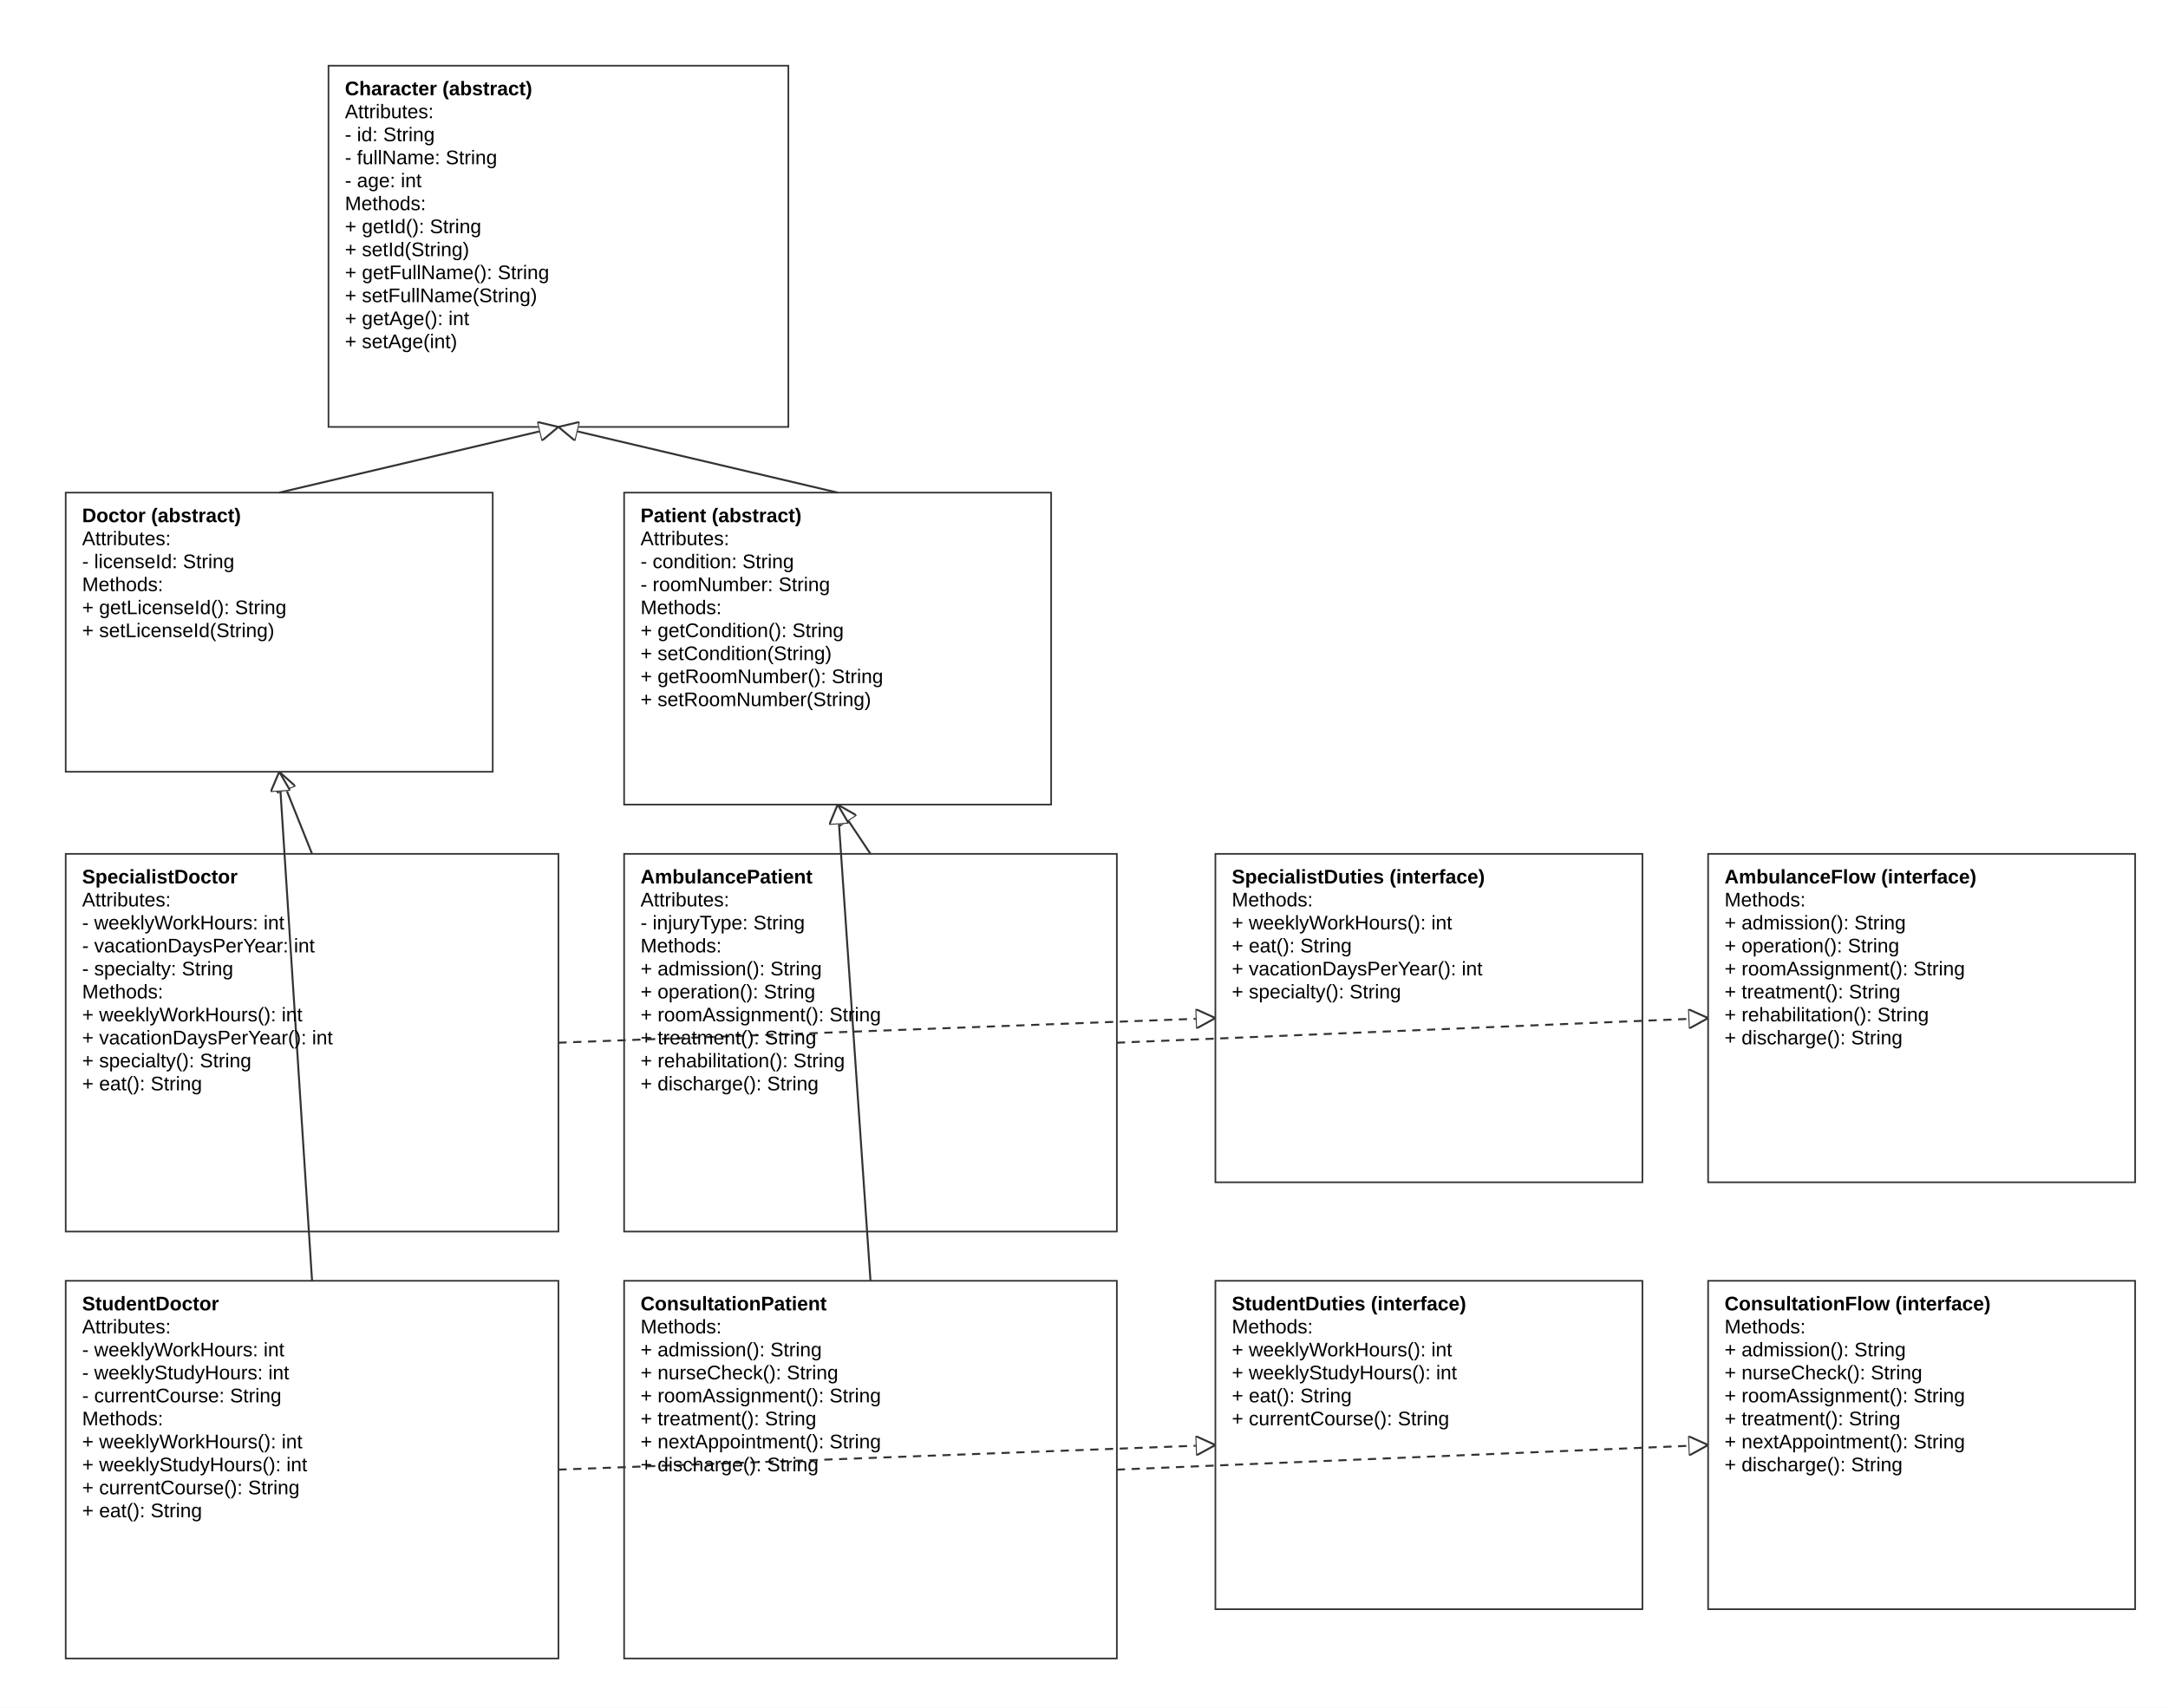
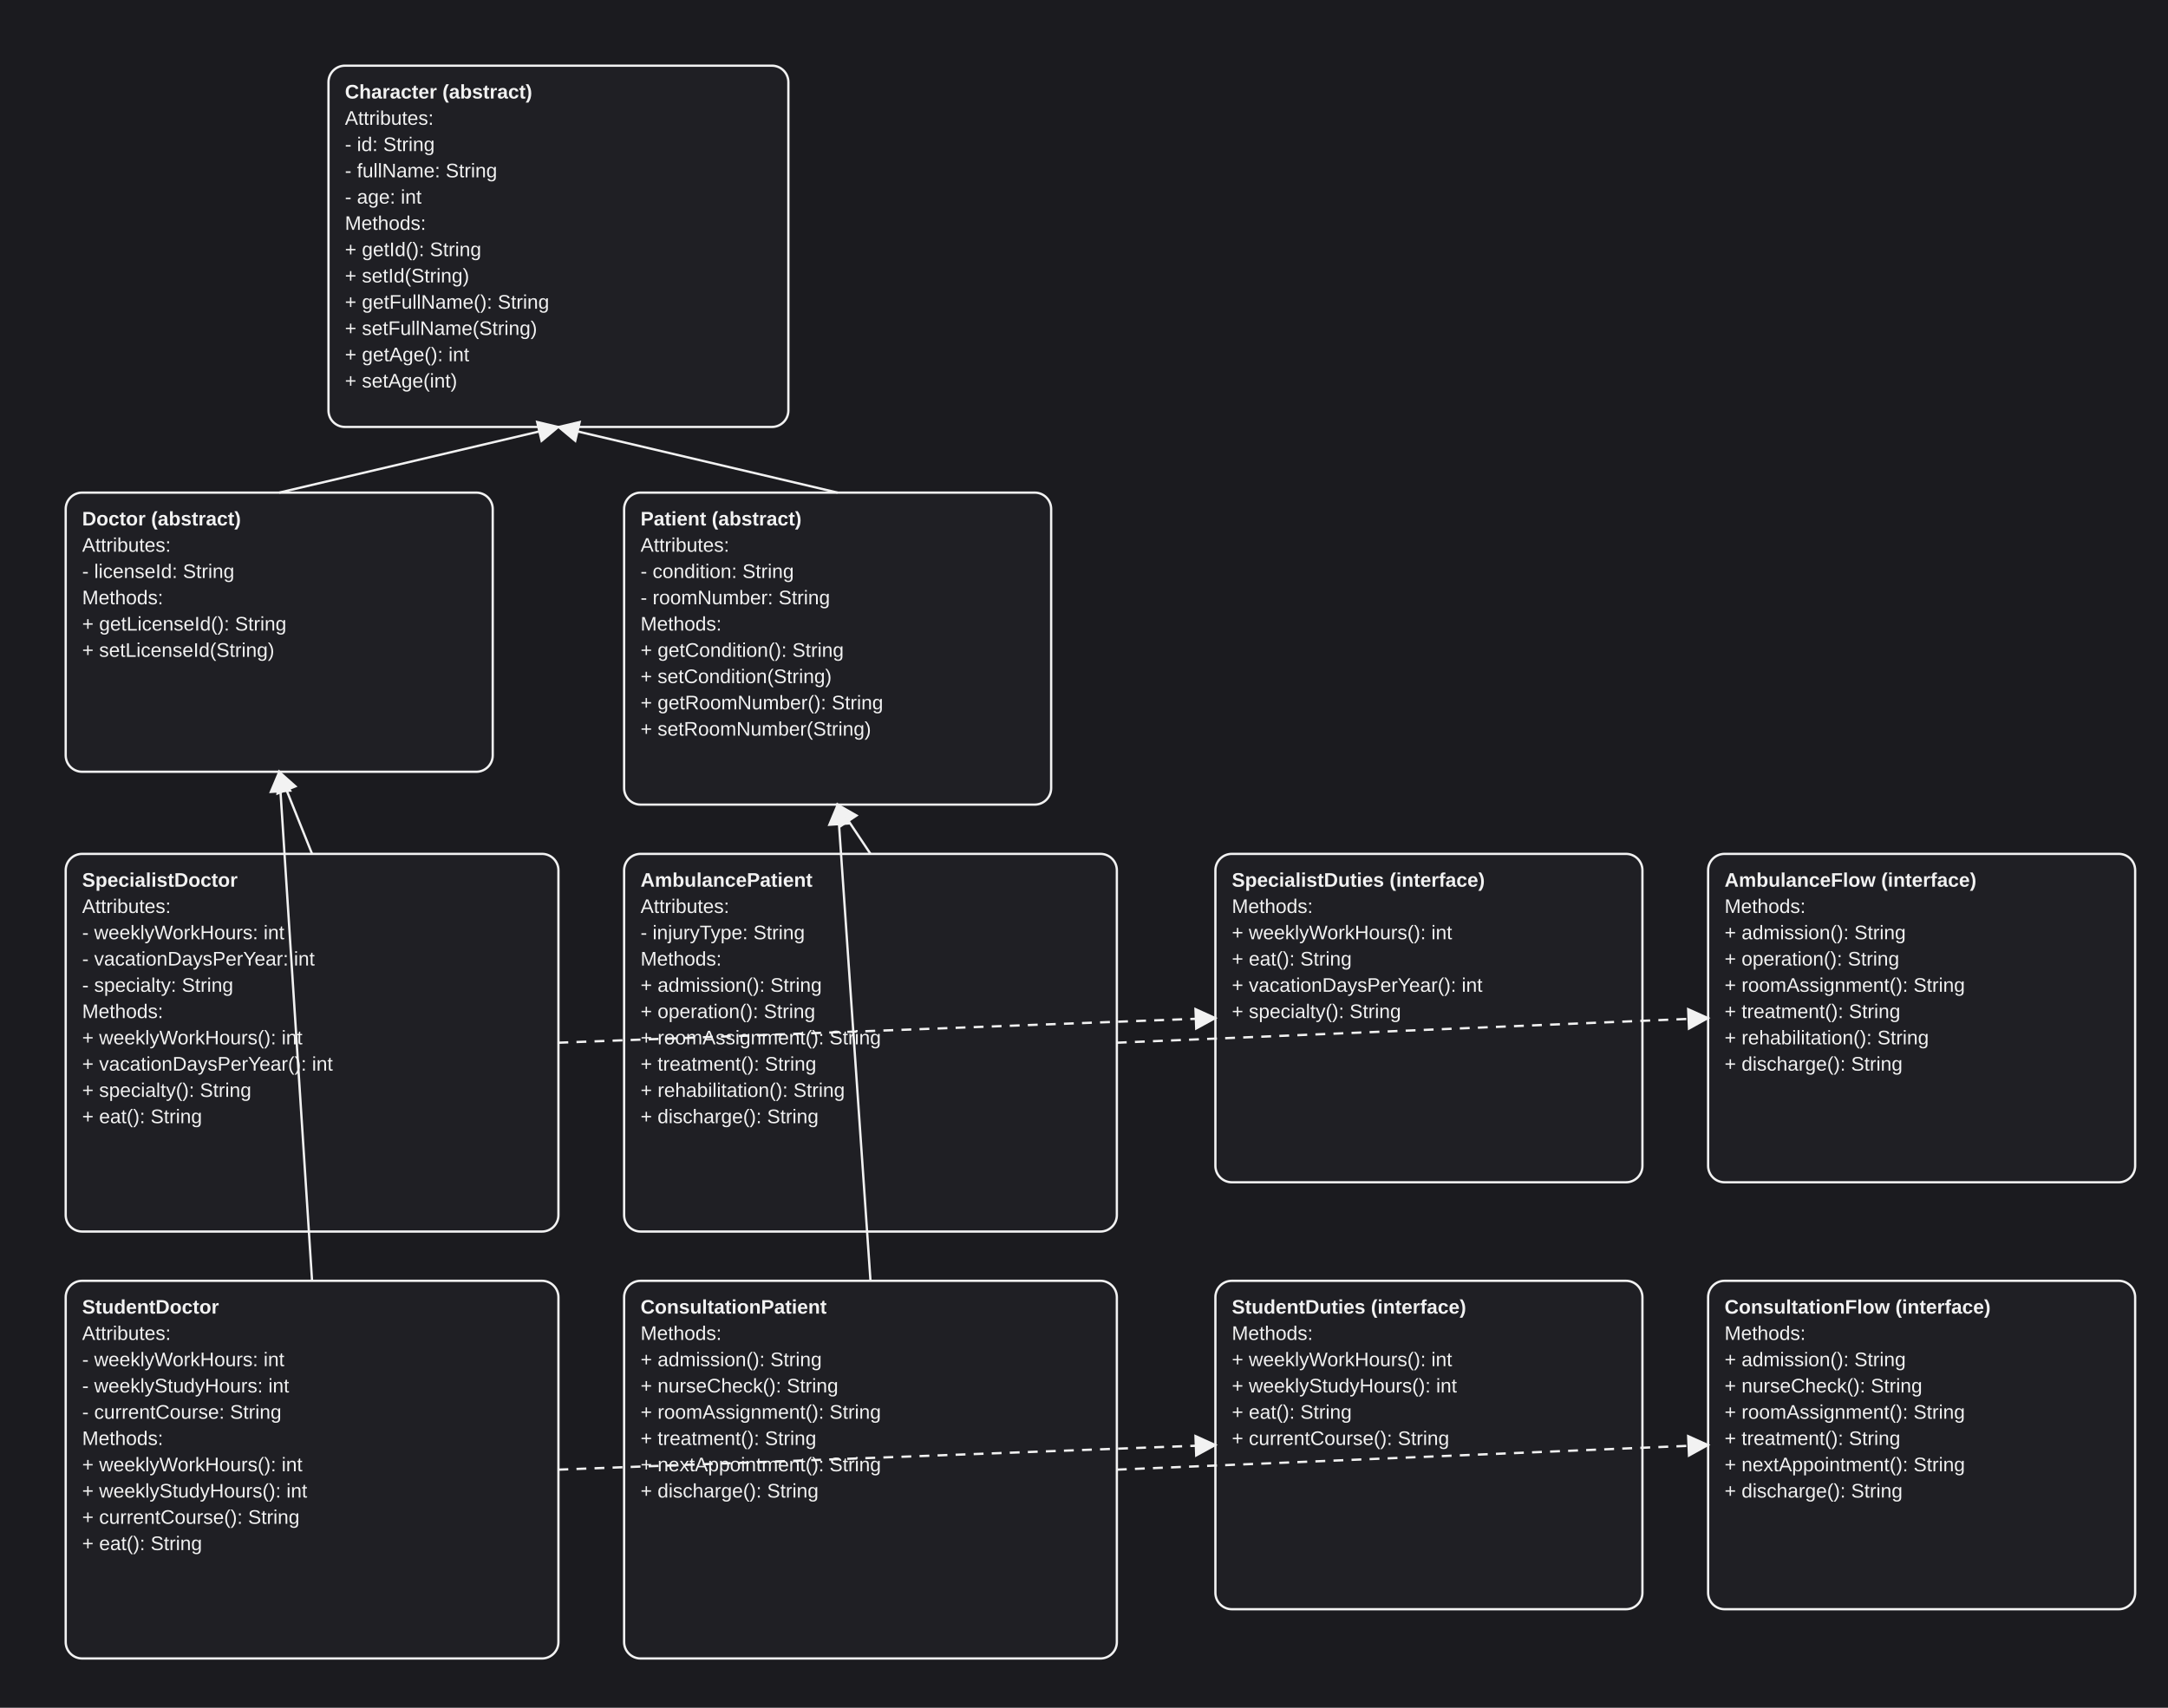
<svg xmlns="http://www.w3.org/2000/svg" width="1320" height="1040" viewBox="0 0 1320 1040">
  <defs>
-     <marker id="inherit" markerWidth="10" markerHeight="10" refX="10" refY="5" orient="auto" markerUnits="strokeWidth">
-       <path d="M 0 0 L 10 5 L 0 10 z" fill="#ffffff" stroke="#333333" />
+     <marker id="arrow" markerWidth="10" markerHeight="10" refX="9" refY="5" orient="auto" markerUnits="strokeWidth">
+       <path d="M 0 0 L 10 5 L 0 10 z" fill="#f2f2f2" />
    </marker>
  </defs>
-   <rect x="0" y="0" width="1320" height="1040" fill="#ffffff" />
-   <rect x="200" y="40" width="280" height="220" fill="#ffffff" stroke="#333333" />
-   <rect x="40" y="300" width="260" height="170" fill="#ffffff" stroke="#333333" />
-   <rect x="380" y="300" width="260" height="190" fill="#ffffff" stroke="#333333" />
-   <rect x="40" y="520" width="300" height="230" fill="#ffffff" stroke="#333333" />
-   <rect x="40" y="780" width="300" height="230" fill="#ffffff" stroke="#333333" />
-   <rect x="380" y="520" width="300" height="230" fill="#ffffff" stroke="#333333" />
-   <rect x="380" y="780" width="300" height="230" fill="#ffffff" stroke="#333333" />
-   <rect x="740" y="520" width="260" height="200" fill="#ffffff" stroke="#333333" />
-   <rect x="740" y="780" width="260" height="200" fill="#ffffff" stroke="#333333" />
-   <rect x="1040" y="520" width="260" height="200" fill="#ffffff" stroke="#333333" />
-   <rect x="1040" y="780" width="260" height="200" fill="#ffffff" stroke="#333333" />
-   <line x1="170" y1="300" x2="340" y2="260" stroke="#333333" stroke-width="1.2" marker-end="url(#inherit)" />
-   <line x1="510" y1="300" x2="340" y2="260" stroke="#333333" stroke-width="1.2" marker-end="url(#inherit)" />
-   <line x1="190" y1="520" x2="170" y2="470" stroke="#333333" stroke-width="1.2" marker-end="url(#inherit)" />
-   <line x1="190" y1="780" x2="170" y2="470" stroke="#333333" stroke-width="1.2" marker-end="url(#inherit)" />
-   <line x1="530" y1="520" x2="510" y2="490" stroke="#333333" stroke-width="1.2" marker-end="url(#inherit)" />
-   <line x1="530" y1="780" x2="510" y2="490" stroke="#333333" stroke-width="1.2" marker-end="url(#inherit)" />
-   <line x1="340" y1="635" x2="740" y2="620" stroke="#333333" stroke-width="1.2" stroke-dasharray="5,4" marker-end="url(#inherit)" />
-   <line x1="340" y1="895" x2="740" y2="880" stroke="#333333" stroke-width="1.2" stroke-dasharray="5,4" marker-end="url(#inherit)" />
-   <line x1="680" y1="635" x2="1040" y2="620" stroke="#333333" stroke-width="1.2" stroke-dasharray="5,4" marker-end="url(#inherit)" />
-   <line x1="680" y1="895" x2="1040" y2="880" stroke="#333333" stroke-width="1.2" stroke-dasharray="5,4" marker-end="url(#inherit)" />
-   <text x="210" y="58" font-family="Arial, sans-serif" font-size="12" font-weight="bold">Character (abstract)</text>
-   <text x="210" y="72" font-family="Arial, sans-serif" font-size="12">Attributes:</text>
-   <text x="210" y="86" font-family="Arial, sans-serif" font-size="12">- id: String</text>
-   <text x="210" y="100" font-family="Arial, sans-serif" font-size="12">- fullName: String</text>
-   <text x="210" y="114" font-family="Arial, sans-serif" font-size="12">- age: int</text>
-   <text x="210" y="128" font-family="Arial, sans-serif" font-size="12">Methods:</text>
-   <text x="210" y="142" font-family="Arial, sans-serif" font-size="12">+ getId(): String</text>
-   <text x="210" y="156" font-family="Arial, sans-serif" font-size="12">+ setId(String)</text>
-   <text x="210" y="170" font-family="Arial, sans-serif" font-size="12">+ getFullName(): String</text>
-   <text x="210" y="184" font-family="Arial, sans-serif" font-size="12">+ setFullName(String)</text>
-   <text x="210" y="198" font-family="Arial, sans-serif" font-size="12">+ getAge(): int</text>
-   <text x="210" y="212" font-family="Arial, sans-serif" font-size="12">+ setAge(int)</text>
-   <text x="50" y="318" font-family="Arial, sans-serif" font-size="12" font-weight="bold">Doctor (abstract)</text>
-   <text x="50" y="332" font-family="Arial, sans-serif" font-size="12">Attributes:</text>
-   <text x="50" y="346" font-family="Arial, sans-serif" font-size="12">- licenseId: String</text>
-   <text x="50" y="360" font-family="Arial, sans-serif" font-size="12">Methods:</text>
-   <text x="50" y="374" font-family="Arial, sans-serif" font-size="12">+ getLicenseId(): String</text>
-   <text x="50" y="388" font-family="Arial, sans-serif" font-size="12">+ setLicenseId(String)</text>
-   <text x="390" y="318" font-family="Arial, sans-serif" font-size="12" font-weight="bold">Patient (abstract)</text>
-   <text x="390" y="332" font-family="Arial, sans-serif" font-size="12">Attributes:</text>
-   <text x="390" y="346" font-family="Arial, sans-serif" font-size="12">- condition: String</text>
-   <text x="390" y="360" font-family="Arial, sans-serif" font-size="12">- roomNumber: String</text>
-   <text x="390" y="374" font-family="Arial, sans-serif" font-size="12">Methods:</text>
-   <text x="390" y="388" font-family="Arial, sans-serif" font-size="12">+ getCondition(): String</text>
-   <text x="390" y="402" font-family="Arial, sans-serif" font-size="12">+ setCondition(String)</text>
-   <text x="390" y="416" font-family="Arial, sans-serif" font-size="12">+ getRoomNumber(): String</text>
-   <text x="390" y="430" font-family="Arial, sans-serif" font-size="12">+ setRoomNumber(String)</text>
-   <text x="50" y="538" font-family="Arial, sans-serif" font-size="12" font-weight="bold">SpecialistDoctor</text>
-   <text x="50" y="552" font-family="Arial, sans-serif" font-size="12">Attributes:</text>
-   <text x="50" y="566" font-family="Arial, sans-serif" font-size="12">- weeklyWorkHours: int</text>
-   <text x="50" y="580" font-family="Arial, sans-serif" font-size="12">- vacationDaysPerYear: int</text>
-   <text x="50" y="594" font-family="Arial, sans-serif" font-size="12">- specialty: String</text>
-   <text x="50" y="608" font-family="Arial, sans-serif" font-size="12">Methods:</text>
-   <text x="50" y="622" font-family="Arial, sans-serif" font-size="12">+ weeklyWorkHours(): int</text>
-   <text x="50" y="636" font-family="Arial, sans-serif" font-size="12">+ vacationDaysPerYear(): int</text>
-   <text x="50" y="650" font-family="Arial, sans-serif" font-size="12">+ specialty(): String</text>
-   <text x="50" y="664" font-family="Arial, sans-serif" font-size="12">+ eat(): String</text>
-   <text x="50" y="798" font-family="Arial, sans-serif" font-size="12" font-weight="bold">StudentDoctor</text>
-   <text x="50" y="812" font-family="Arial, sans-serif" font-size="12">Attributes:</text>
-   <text x="50" y="826" font-family="Arial, sans-serif" font-size="12">- weeklyWorkHours: int</text>
-   <text x="50" y="840" font-family="Arial, sans-serif" font-size="12">- weeklyStudyHours: int</text>
-   <text x="50" y="854" font-family="Arial, sans-serif" font-size="12">- currentCourse: String</text>
-   <text x="50" y="868" font-family="Arial, sans-serif" font-size="12">Methods:</text>
-   <text x="50" y="882" font-family="Arial, sans-serif" font-size="12">+ weeklyWorkHours(): int</text>
-   <text x="50" y="896" font-family="Arial, sans-serif" font-size="12">+ weeklyStudyHours(): int</text>
-   <text x="50" y="910" font-family="Arial, sans-serif" font-size="12">+ currentCourse(): String</text>
-   <text x="50" y="924" font-family="Arial, sans-serif" font-size="12">+ eat(): String</text>
-   <text x="390" y="538" font-family="Arial, sans-serif" font-size="12" font-weight="bold">AmbulancePatient</text>
-   <text x="390" y="552" font-family="Arial, sans-serif" font-size="12">Attributes:</text>
-   <text x="390" y="566" font-family="Arial, sans-serif" font-size="12">- injuryType: String</text>
-   <text x="390" y="580" font-family="Arial, sans-serif" font-size="12">Methods:</text>
-   <text x="390" y="594" font-family="Arial, sans-serif" font-size="12">+ admission(): String</text>
-   <text x="390" y="608" font-family="Arial, sans-serif" font-size="12">+ operation(): String</text>
-   <text x="390" y="622" font-family="Arial, sans-serif" font-size="12">+ roomAssignment(): String</text>
-   <text x="390" y="636" font-family="Arial, sans-serif" font-size="12">+ treatment(): String</text>
-   <text x="390" y="650" font-family="Arial, sans-serif" font-size="12">+ rehabilitation(): String</text>
-   <text x="390" y="664" font-family="Arial, sans-serif" font-size="12">+ discharge(): String</text>
-   <text x="390" y="798" font-family="Arial, sans-serif" font-size="12" font-weight="bold">ConsultationPatient</text>
-   <text x="390" y="812" font-family="Arial, sans-serif" font-size="12">Methods:</text>
-   <text x="390" y="826" font-family="Arial, sans-serif" font-size="12">+ admission(): String</text>
-   <text x="390" y="840" font-family="Arial, sans-serif" font-size="12">+ nurseCheck(): String</text>
-   <text x="390" y="854" font-family="Arial, sans-serif" font-size="12">+ roomAssignment(): String</text>
-   <text x="390" y="868" font-family="Arial, sans-serif" font-size="12">+ treatment(): String</text>
-   <text x="390" y="882" font-family="Arial, sans-serif" font-size="12">+ nextAppointment(): String</text>
-   <text x="390" y="896" font-family="Arial, sans-serif" font-size="12">+ discharge(): String</text>
-   <text x="750" y="538" font-family="Arial, sans-serif" font-size="12" font-weight="bold">SpecialistDuties (interface)</text>
-   <text x="750" y="552" font-family="Arial, sans-serif" font-size="12">Methods:</text>
-   <text x="750" y="566" font-family="Arial, sans-serif" font-size="12">+ weeklyWorkHours(): int</text>
-   <text x="750" y="580" font-family="Arial, sans-serif" font-size="12">+ eat(): String</text>
-   <text x="750" y="594" font-family="Arial, sans-serif" font-size="12">+ vacationDaysPerYear(): int</text>
-   <text x="750" y="608" font-family="Arial, sans-serif" font-size="12">+ specialty(): String</text>
-   <text x="750" y="798" font-family="Arial, sans-serif" font-size="12" font-weight="bold">StudentDuties (interface)</text>
-   <text x="750" y="812" font-family="Arial, sans-serif" font-size="12">Methods:</text>
-   <text x="750" y="826" font-family="Arial, sans-serif" font-size="12">+ weeklyWorkHours(): int</text>
-   <text x="750" y="840" font-family="Arial, sans-serif" font-size="12">+ weeklyStudyHours(): int</text>
-   <text x="750" y="854" font-family="Arial, sans-serif" font-size="12">+ eat(): String</text>
-   <text x="750" y="868" font-family="Arial, sans-serif" font-size="12">+ currentCourse(): String</text>
-   <text x="1050" y="538" font-family="Arial, sans-serif" font-size="12" font-weight="bold">AmbulanceFlow (interface)</text>
-   <text x="1050" y="552" font-family="Arial, sans-serif" font-size="12">Methods:</text>
-   <text x="1050" y="566" font-family="Arial, sans-serif" font-size="12">+ admission(): String</text>
-   <text x="1050" y="580" font-family="Arial, sans-serif" font-size="12">+ operation(): String</text>
-   <text x="1050" y="594" font-family="Arial, sans-serif" font-size="12">+ roomAssignment(): String</text>
-   <text x="1050" y="608" font-family="Arial, sans-serif" font-size="12">+ treatment(): String</text>
-   <text x="1050" y="622" font-family="Arial, sans-serif" font-size="12">+ rehabilitation(): String</text>
-   <text x="1050" y="636" font-family="Arial, sans-serif" font-size="12">+ discharge(): String</text>
-   <text x="1050" y="798" font-family="Arial, sans-serif" font-size="12" font-weight="bold">ConsultationFlow (interface)</text>
-   <text x="1050" y="812" font-family="Arial, sans-serif" font-size="12">Methods:</text>
-   <text x="1050" y="826" font-family="Arial, sans-serif" font-size="12">+ admission(): String</text>
-   <text x="1050" y="840" font-family="Arial, sans-serif" font-size="12">+ nurseCheck(): String</text>
-   <text x="1050" y="854" font-family="Arial, sans-serif" font-size="12">+ roomAssignment(): String</text>
-   <text x="1050" y="868" font-family="Arial, sans-serif" font-size="12">+ treatment(): String</text>
-   <text x="1050" y="882" font-family="Arial, sans-serif" font-size="12">+ nextAppointment(): String</text>
-   <text x="1050" y="896" font-family="Arial, sans-serif" font-size="12">+ discharge(): String</text>
+   <rect x="0" y="0" width="1320" height="1040" fill="#1b1b1f" />
+   <rect x="200" y="40" width="280" height="220" rx="10" ry="10" fill="#1f1f24" stroke="#f2f2f2" stroke-width="1.4" />
+   <rect x="40" y="300" width="260" height="170" rx="10" ry="10" fill="#1f1f24" stroke="#f2f2f2" stroke-width="1.4" />
+   <rect x="380" y="300" width="260" height="190" rx="10" ry="10" fill="#1f1f24" stroke="#f2f2f2" stroke-width="1.4" />
+   <rect x="40" y="520" width="300" height="230" rx="10" ry="10" fill="#1f1f24" stroke="#f2f2f2" stroke-width="1.4" />
+   <rect x="40" y="780" width="300" height="230" rx="10" ry="10" fill="#1f1f24" stroke="#f2f2f2" stroke-width="1.4" />
+   <rect x="380" y="520" width="300" height="230" rx="10" ry="10" fill="#1f1f24" stroke="#f2f2f2" stroke-width="1.4" />
+   <rect x="380" y="780" width="300" height="230" rx="10" ry="10" fill="#1f1f24" stroke="#f2f2f2" stroke-width="1.4" />
+   <rect x="740" y="520" width="260" height="200" rx="10" ry="10" fill="#1f1f24" stroke="#f2f2f2" stroke-width="1.4" />
+   <rect x="740" y="780" width="260" height="200" rx="10" ry="10" fill="#1f1f24" stroke="#f2f2f2" stroke-width="1.4" />
+   <rect x="1040" y="520" width="260" height="200" rx="10" ry="10" fill="#1f1f24" stroke="#f2f2f2" stroke-width="1.4" />
+   <rect x="1040" y="780" width="260" height="200" rx="10" ry="10" fill="#1f1f24" stroke="#f2f2f2" stroke-width="1.4" />
+   <line x1="170" y1="300" x2="340" y2="260" stroke="#f2f2f2" stroke-width="1.4" marker-end="url(#arrow)" />
+   <line x1="510" y1="300" x2="340" y2="260" stroke="#f2f2f2" stroke-width="1.4" marker-end="url(#arrow)" />
+   <line x1="190" y1="520" x2="170" y2="470" stroke="#f2f2f2" stroke-width="1.4" marker-end="url(#arrow)" />
+   <line x1="190" y1="780" x2="170" y2="470" stroke="#f2f2f2" stroke-width="1.4" marker-end="url(#arrow)" />
+   <line x1="530" y1="520" x2="510" y2="490" stroke="#f2f2f2" stroke-width="1.4" marker-end="url(#arrow)" />
+   <line x1="530" y1="780" x2="510" y2="490" stroke="#f2f2f2" stroke-width="1.4" marker-end="url(#arrow)" />
+   <line x1="340" y1="635" x2="740" y2="620" stroke="#f2f2f2" stroke-width="1.4" stroke-dasharray="6,5" marker-end="url(#arrow)" />
+   <line x1="340" y1="895" x2="740" y2="880" stroke="#f2f2f2" stroke-width="1.4" stroke-dasharray="6,5" marker-end="url(#arrow)" />
+   <line x1="680" y1="635" x2="1040" y2="620" stroke="#f2f2f2" stroke-width="1.4" stroke-dasharray="6,5" marker-end="url(#arrow)" />
+   <line x1="680" y1="895" x2="1040" y2="880" stroke="#f2f2f2" stroke-width="1.4" stroke-dasharray="6,5" marker-end="url(#arrow)" />
+   <text x="210" y="60" font-family="Segoe UI, Arial, sans-serif" font-size="12" font-weight="bold" fill="#f2f2f2">Character (abstract)</text>
+   <text x="210" y="76" font-family="Segoe UI, Arial, sans-serif" font-size="12" fill="#f2f2f2">Attributes:</text>
+   <text x="210" y="92" font-family="Segoe UI, Arial, sans-serif" font-size="12" fill="#f2f2f2">- id: String</text>
+   <text x="210" y="108" font-family="Segoe UI, Arial, sans-serif" font-size="12" fill="#f2f2f2">- fullName: String</text>
+   <text x="210" y="124" font-family="Segoe UI, Arial, sans-serif" font-size="12" fill="#f2f2f2">- age: int</text>
+   <text x="210" y="140" font-family="Segoe UI, Arial, sans-serif" font-size="12" fill="#f2f2f2">Methods:</text>
+   <text x="210" y="156" font-family="Segoe UI, Arial, sans-serif" font-size="12" fill="#f2f2f2">+ getId(): String</text>
+   <text x="210" y="172" font-family="Segoe UI, Arial, sans-serif" font-size="12" fill="#f2f2f2">+ setId(String)</text>
+   <text x="210" y="188" font-family="Segoe UI, Arial, sans-serif" font-size="12" fill="#f2f2f2">+ getFullName(): String</text>
+   <text x="210" y="204" font-family="Segoe UI, Arial, sans-serif" font-size="12" fill="#f2f2f2">+ setFullName(String)</text>
+   <text x="210" y="220" font-family="Segoe UI, Arial, sans-serif" font-size="12" fill="#f2f2f2">+ getAge(): int</text>
+   <text x="210" y="236" font-family="Segoe UI, Arial, sans-serif" font-size="12" fill="#f2f2f2">+ setAge(int)</text>
+   <text x="50" y="320" font-family="Segoe UI, Arial, sans-serif" font-size="12" font-weight="bold" fill="#f2f2f2">Doctor (abstract)</text>
+   <text x="50" y="336" font-family="Segoe UI, Arial, sans-serif" font-size="12" fill="#f2f2f2">Attributes:</text>
+   <text x="50" y="352" font-family="Segoe UI, Arial, sans-serif" font-size="12" fill="#f2f2f2">- licenseId: String</text>
+   <text x="50" y="368" font-family="Segoe UI, Arial, sans-serif" font-size="12" fill="#f2f2f2">Methods:</text>
+   <text x="50" y="384" font-family="Segoe UI, Arial, sans-serif" font-size="12" fill="#f2f2f2">+ getLicenseId(): String</text>
+   <text x="50" y="400" font-family="Segoe UI, Arial, sans-serif" font-size="12" fill="#f2f2f2">+ setLicenseId(String)</text>
+   <text x="390" y="320" font-family="Segoe UI, Arial, sans-serif" font-size="12" font-weight="bold" fill="#f2f2f2">Patient (abstract)</text>
+   <text x="390" y="336" font-family="Segoe UI, Arial, sans-serif" font-size="12" fill="#f2f2f2">Attributes:</text>
+   <text x="390" y="352" font-family="Segoe UI, Arial, sans-serif" font-size="12" fill="#f2f2f2">- condition: String</text>
+   <text x="390" y="368" font-family="Segoe UI, Arial, sans-serif" font-size="12" fill="#f2f2f2">- roomNumber: String</text>
+   <text x="390" y="384" font-family="Segoe UI, Arial, sans-serif" font-size="12" fill="#f2f2f2">Methods:</text>
+   <text x="390" y="400" font-family="Segoe UI, Arial, sans-serif" font-size="12" fill="#f2f2f2">+ getCondition(): String</text>
+   <text x="390" y="416" font-family="Segoe UI, Arial, sans-serif" font-size="12" fill="#f2f2f2">+ setCondition(String)</text>
+   <text x="390" y="432" font-family="Segoe UI, Arial, sans-serif" font-size="12" fill="#f2f2f2">+ getRoomNumber(): String</text>
+   <text x="390" y="448" font-family="Segoe UI, Arial, sans-serif" font-size="12" fill="#f2f2f2">+ setRoomNumber(String)</text>
+   <text x="50" y="540" font-family="Segoe UI, Arial, sans-serif" font-size="12" font-weight="bold" fill="#f2f2f2">SpecialistDoctor</text>
+   <text x="50" y="556" font-family="Segoe UI, Arial, sans-serif" font-size="12" fill="#f2f2f2">Attributes:</text>
+   <text x="50" y="572" font-family="Segoe UI, Arial, sans-serif" font-size="12" fill="#f2f2f2">- weeklyWorkHours: int</text>
+   <text x="50" y="588" font-family="Segoe UI, Arial, sans-serif" font-size="12" fill="#f2f2f2">- vacationDaysPerYear: int</text>
+   <text x="50" y="604" font-family="Segoe UI, Arial, sans-serif" font-size="12" fill="#f2f2f2">- specialty: String</text>
+   <text x="50" y="620" font-family="Segoe UI, Arial, sans-serif" font-size="12" fill="#f2f2f2">Methods:</text>
+   <text x="50" y="636" font-family="Segoe UI, Arial, sans-serif" font-size="12" fill="#f2f2f2">+ weeklyWorkHours(): int</text>
+   <text x="50" y="652" font-family="Segoe UI, Arial, sans-serif" font-size="12" fill="#f2f2f2">+ vacationDaysPerYear(): int</text>
+   <text x="50" y="668" font-family="Segoe UI, Arial, sans-serif" font-size="12" fill="#f2f2f2">+ specialty(): String</text>
+   <text x="50" y="684" font-family="Segoe UI, Arial, sans-serif" font-size="12" fill="#f2f2f2">+ eat(): String</text>
+   <text x="50" y="800" font-family="Segoe UI, Arial, sans-serif" font-size="12" font-weight="bold" fill="#f2f2f2">StudentDoctor</text>
+   <text x="50" y="816" font-family="Segoe UI, Arial, sans-serif" font-size="12" fill="#f2f2f2">Attributes:</text>
+   <text x="50" y="832" font-family="Segoe UI, Arial, sans-serif" font-size="12" fill="#f2f2f2">- weeklyWorkHours: int</text>
+   <text x="50" y="848" font-family="Segoe UI, Arial, sans-serif" font-size="12" fill="#f2f2f2">- weeklyStudyHours: int</text>
+   <text x="50" y="864" font-family="Segoe UI, Arial, sans-serif" font-size="12" fill="#f2f2f2">- currentCourse: String</text>
+   <text x="50" y="880" font-family="Segoe UI, Arial, sans-serif" font-size="12" fill="#f2f2f2">Methods:</text>
+   <text x="50" y="896" font-family="Segoe UI, Arial, sans-serif" font-size="12" fill="#f2f2f2">+ weeklyWorkHours(): int</text>
+   <text x="50" y="912" font-family="Segoe UI, Arial, sans-serif" font-size="12" fill="#f2f2f2">+ weeklyStudyHours(): int</text>
+   <text x="50" y="928" font-family="Segoe UI, Arial, sans-serif" font-size="12" fill="#f2f2f2">+ currentCourse(): String</text>
+   <text x="50" y="944" font-family="Segoe UI, Arial, sans-serif" font-size="12" fill="#f2f2f2">+ eat(): String</text>
+   <text x="390" y="540" font-family="Segoe UI, Arial, sans-serif" font-size="12" font-weight="bold" fill="#f2f2f2">AmbulancePatient</text>
+   <text x="390" y="556" font-family="Segoe UI, Arial, sans-serif" font-size="12" fill="#f2f2f2">Attributes:</text>
+   <text x="390" y="572" font-family="Segoe UI, Arial, sans-serif" font-size="12" fill="#f2f2f2">- injuryType: String</text>
+   <text x="390" y="588" font-family="Segoe UI, Arial, sans-serif" font-size="12" fill="#f2f2f2">Methods:</text>
+   <text x="390" y="604" font-family="Segoe UI, Arial, sans-serif" font-size="12" fill="#f2f2f2">+ admission(): String</text>
+   <text x="390" y="620" font-family="Segoe UI, Arial, sans-serif" font-size="12" fill="#f2f2f2">+ operation(): String</text>
+   <text x="390" y="636" font-family="Segoe UI, Arial, sans-serif" font-size="12" fill="#f2f2f2">+ roomAssignment(): String</text>
+   <text x="390" y="652" font-family="Segoe UI, Arial, sans-serif" font-size="12" fill="#f2f2f2">+ treatment(): String</text>
+   <text x="390" y="668" font-family="Segoe UI, Arial, sans-serif" font-size="12" fill="#f2f2f2">+ rehabilitation(): String</text>
+   <text x="390" y="684" font-family="Segoe UI, Arial, sans-serif" font-size="12" fill="#f2f2f2">+ discharge(): String</text>
+   <text x="390" y="800" font-family="Segoe UI, Arial, sans-serif" font-size="12" font-weight="bold" fill="#f2f2f2">ConsultationPatient</text>
+   <text x="390" y="816" font-family="Segoe UI, Arial, sans-serif" font-size="12" fill="#f2f2f2">Methods:</text>
+   <text x="390" y="832" font-family="Segoe UI, Arial, sans-serif" font-size="12" fill="#f2f2f2">+ admission(): String</text>
+   <text x="390" y="848" font-family="Segoe UI, Arial, sans-serif" font-size="12" fill="#f2f2f2">+ nurseCheck(): String</text>
+   <text x="390" y="864" font-family="Segoe UI, Arial, sans-serif" font-size="12" fill="#f2f2f2">+ roomAssignment(): String</text>
+   <text x="390" y="880" font-family="Segoe UI, Arial, sans-serif" font-size="12" fill="#f2f2f2">+ treatment(): String</text>
+   <text x="390" y="896" font-family="Segoe UI, Arial, sans-serif" font-size="12" fill="#f2f2f2">+ nextAppointment(): String</text>
+   <text x="390" y="912" font-family="Segoe UI, Arial, sans-serif" font-size="12" fill="#f2f2f2">+ discharge(): String</text>
+   <text x="750" y="540" font-family="Segoe UI, Arial, sans-serif" font-size="12" font-weight="bold" fill="#f2f2f2">SpecialistDuties (interface)</text>
+   <text x="750" y="556" font-family="Segoe UI, Arial, sans-serif" font-size="12" fill="#f2f2f2">Methods:</text>
+   <text x="750" y="572" font-family="Segoe UI, Arial, sans-serif" font-size="12" fill="#f2f2f2">+ weeklyWorkHours(): int</text>
+   <text x="750" y="588" font-family="Segoe UI, Arial, sans-serif" font-size="12" fill="#f2f2f2">+ eat(): String</text>
+   <text x="750" y="604" font-family="Segoe UI, Arial, sans-serif" font-size="12" fill="#f2f2f2">+ vacationDaysPerYear(): int</text>
+   <text x="750" y="620" font-family="Segoe UI, Arial, sans-serif" font-size="12" fill="#f2f2f2">+ specialty(): String</text>
+   <text x="750" y="800" font-family="Segoe UI, Arial, sans-serif" font-size="12" font-weight="bold" fill="#f2f2f2">StudentDuties (interface)</text>
+   <text x="750" y="816" font-family="Segoe UI, Arial, sans-serif" font-size="12" fill="#f2f2f2">Methods:</text>
+   <text x="750" y="832" font-family="Segoe UI, Arial, sans-serif" font-size="12" fill="#f2f2f2">+ weeklyWorkHours(): int</text>
+   <text x="750" y="848" font-family="Segoe UI, Arial, sans-serif" font-size="12" fill="#f2f2f2">+ weeklyStudyHours(): int</text>
+   <text x="750" y="864" font-family="Segoe UI, Arial, sans-serif" font-size="12" fill="#f2f2f2">+ eat(): String</text>
+   <text x="750" y="880" font-family="Segoe UI, Arial, sans-serif" font-size="12" fill="#f2f2f2">+ currentCourse(): String</text>
+   <text x="1050" y="540" font-family="Segoe UI, Arial, sans-serif" font-size="12" font-weight="bold" fill="#f2f2f2">AmbulanceFlow (interface)</text>
+   <text x="1050" y="556" font-family="Segoe UI, Arial, sans-serif" font-size="12" fill="#f2f2f2">Methods:</text>
+   <text x="1050" y="572" font-family="Segoe UI, Arial, sans-serif" font-size="12" fill="#f2f2f2">+ admission(): String</text>
+   <text x="1050" y="588" font-family="Segoe UI, Arial, sans-serif" font-size="12" fill="#f2f2f2">+ operation(): String</text>
+   <text x="1050" y="604" font-family="Segoe UI, Arial, sans-serif" font-size="12" fill="#f2f2f2">+ roomAssignment(): String</text>
+   <text x="1050" y="620" font-family="Segoe UI, Arial, sans-serif" font-size="12" fill="#f2f2f2">+ treatment(): String</text>
+   <text x="1050" y="636" font-family="Segoe UI, Arial, sans-serif" font-size="12" fill="#f2f2f2">+ rehabilitation(): String</text>
+   <text x="1050" y="652" font-family="Segoe UI, Arial, sans-serif" font-size="12" fill="#f2f2f2">+ discharge(): String</text>
+   <text x="1050" y="800" font-family="Segoe UI, Arial, sans-serif" font-size="12" font-weight="bold" fill="#f2f2f2">ConsultationFlow (interface)</text>
+   <text x="1050" y="816" font-family="Segoe UI, Arial, sans-serif" font-size="12" fill="#f2f2f2">Methods:</text>
+   <text x="1050" y="832" font-family="Segoe UI, Arial, sans-serif" font-size="12" fill="#f2f2f2">+ admission(): String</text>
+   <text x="1050" y="848" font-family="Segoe UI, Arial, sans-serif" font-size="12" fill="#f2f2f2">+ nurseCheck(): String</text>
+   <text x="1050" y="864" font-family="Segoe UI, Arial, sans-serif" font-size="12" fill="#f2f2f2">+ roomAssignment(): String</text>
+   <text x="1050" y="880" font-family="Segoe UI, Arial, sans-serif" font-size="12" fill="#f2f2f2">+ treatment(): String</text>
+   <text x="1050" y="896" font-family="Segoe UI, Arial, sans-serif" font-size="12" fill="#f2f2f2">+ nextAppointment(): String</text>
+   <text x="1050" y="912" font-family="Segoe UI, Arial, sans-serif" font-size="12" fill="#f2f2f2">+ discharge(): String</text>
</svg>
